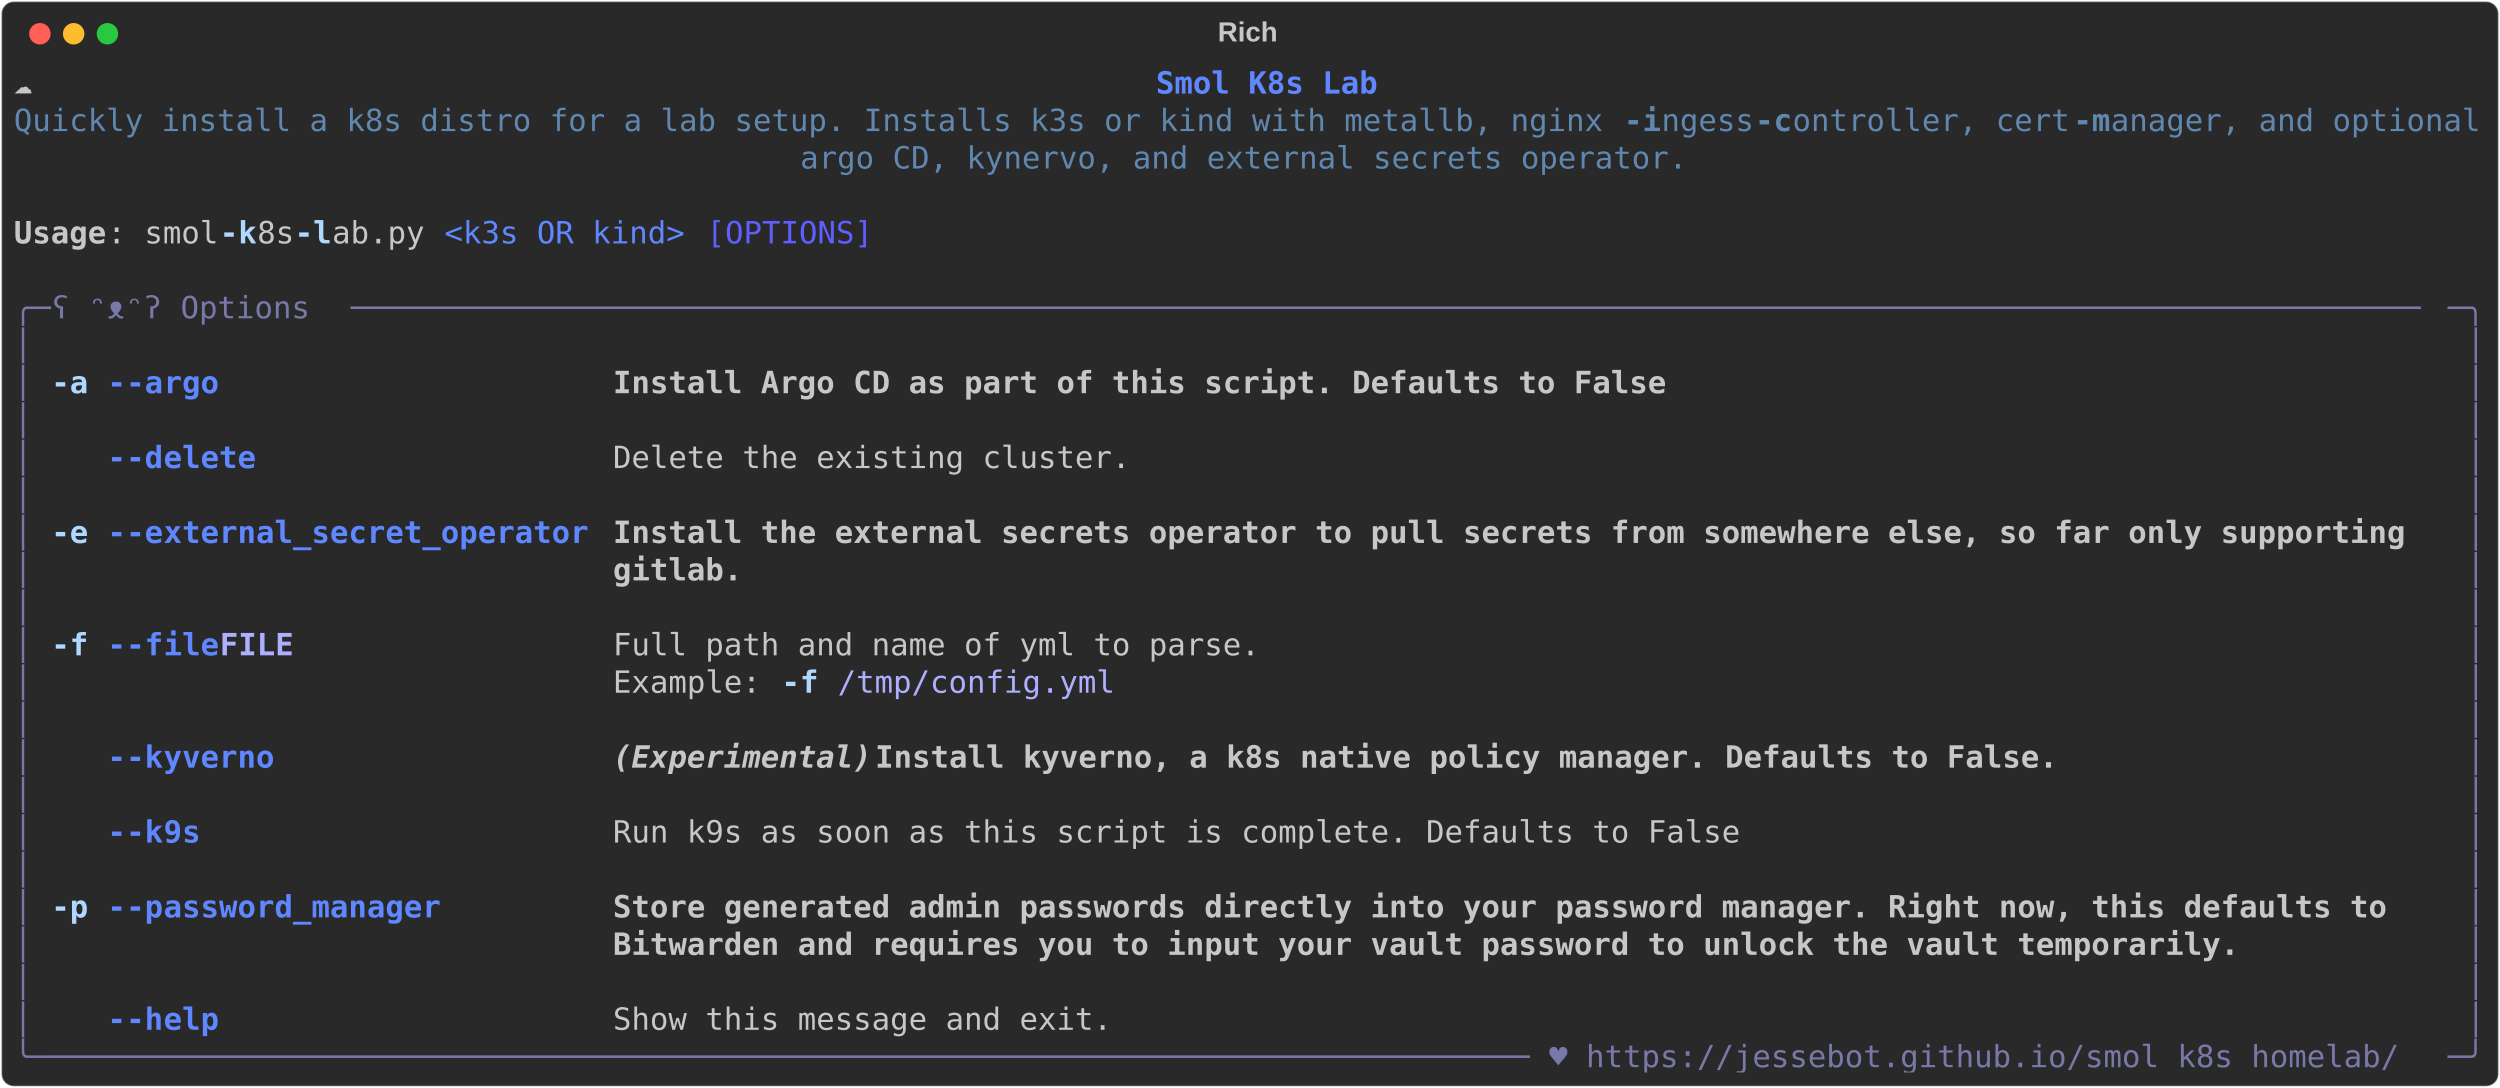
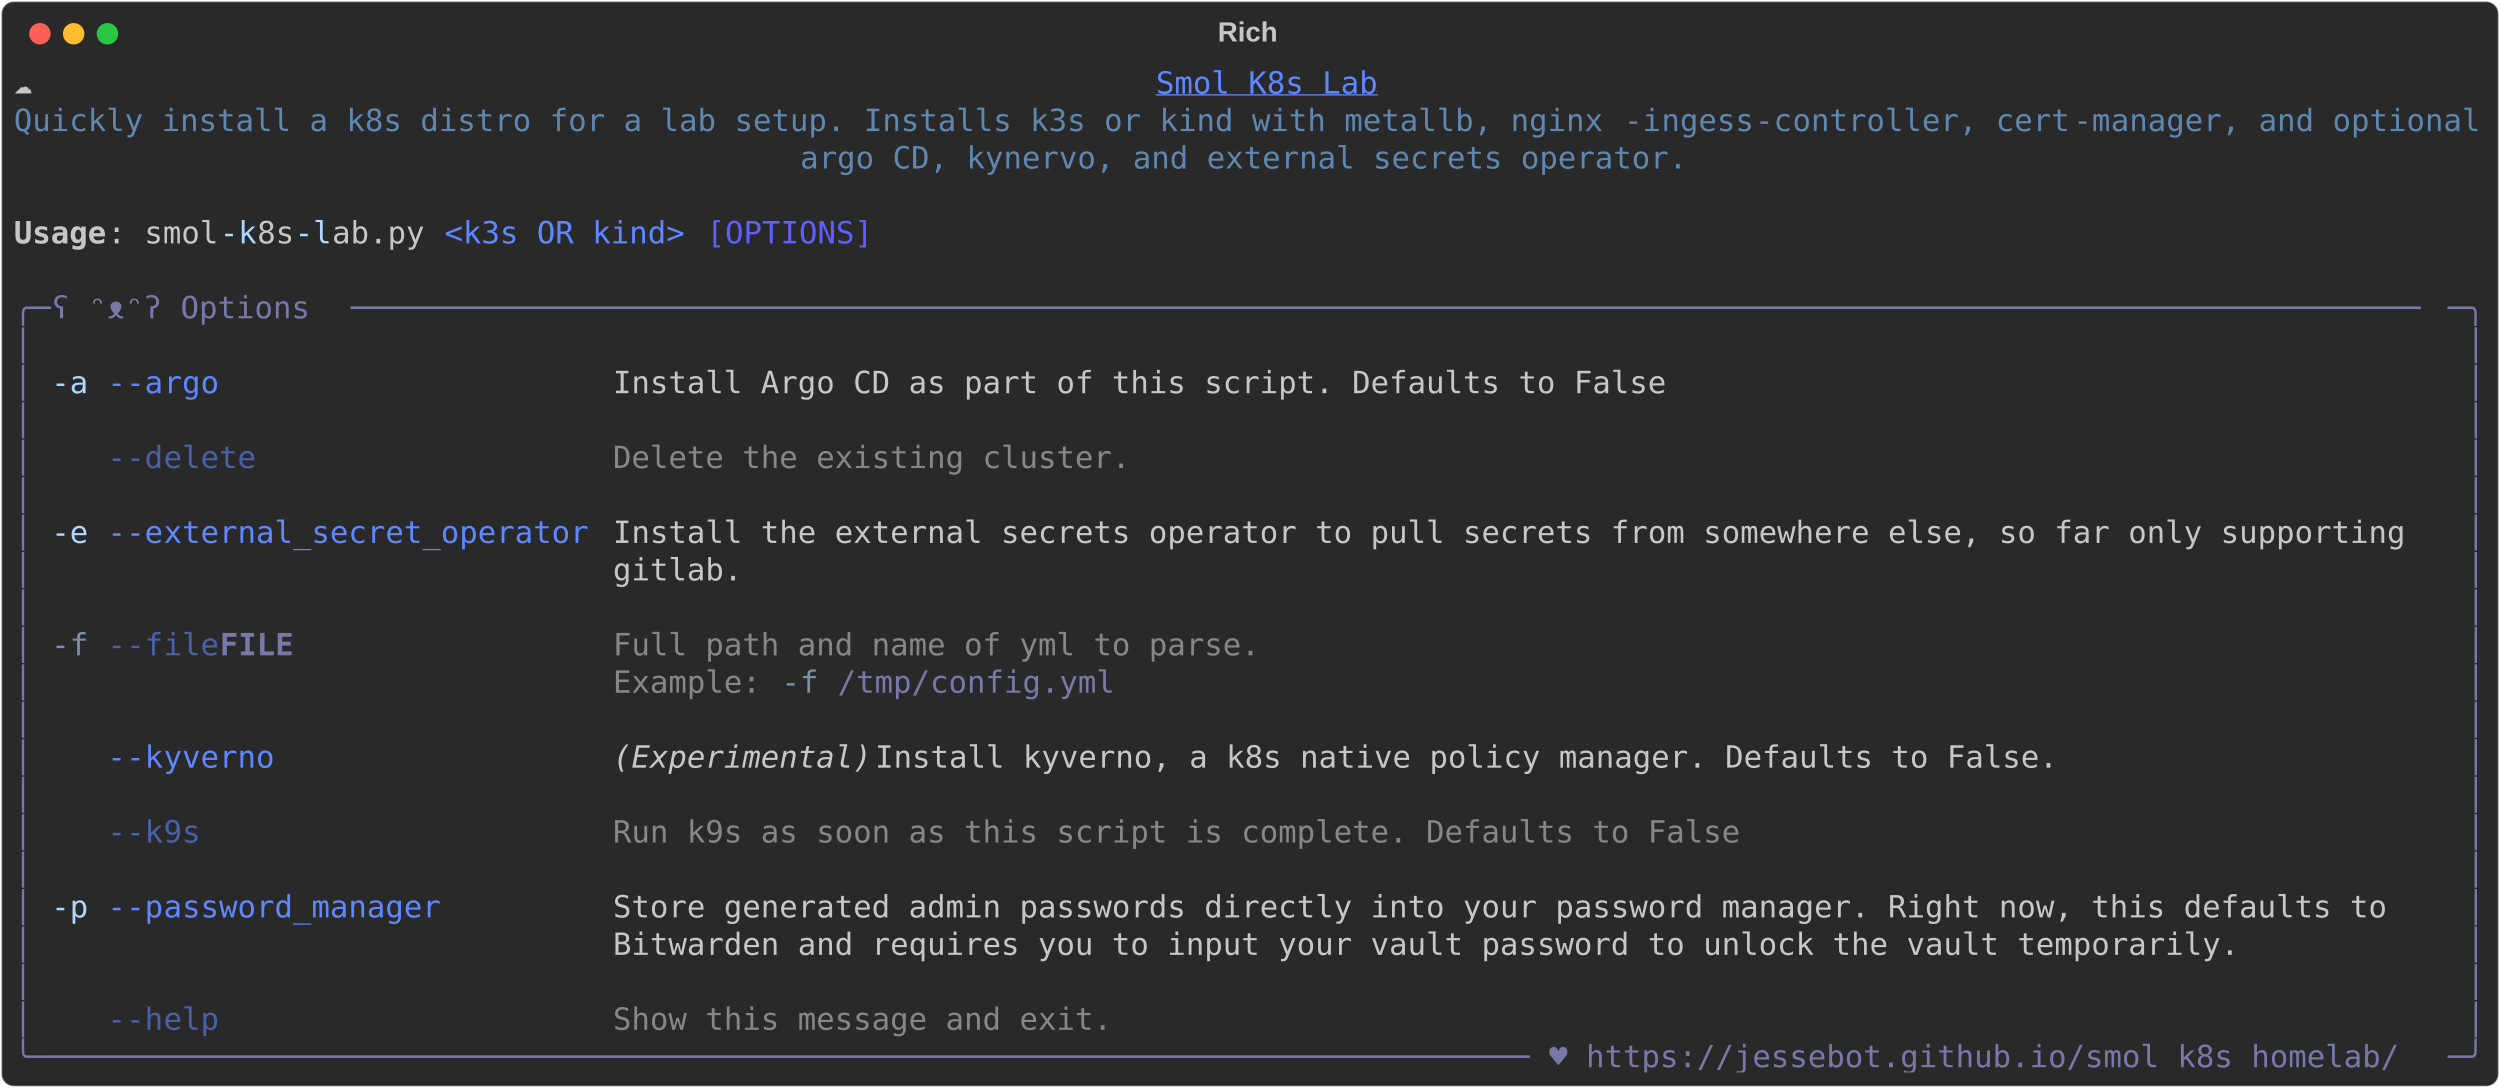
<svg xmlns="http://www.w3.org/2000/svg" class="rich-terminal" viewBox="0 0 1629 708.8">
  <style>

    @font-face {
        font-family: "Fira Code";
        src: local("FiraCode-Regular"),
                url("https://cdnjs.cloudflare.com/ajax/libs/firacode/6.2.0/woff2/FiraCode-Regular.woff2") format("woff2"),
                url("https://cdnjs.cloudflare.com/ajax/libs/firacode/6.2.0/woff/FiraCode-Regular.woff") format("woff");
        font-style: normal;
        font-weight: 400;
    }
    @font-face {
        font-family: "Fira Code";
        src: local("FiraCode-Bold"),
                url("https://cdnjs.cloudflare.com/ajax/libs/firacode/6.2.0/woff2/FiraCode-Bold.woff2") format("woff2"),
                url("https://cdnjs.cloudflare.com/ajax/libs/firacode/6.2.0/woff/FiraCode-Bold.woff") format("woff");
        font-style: bold;
        font-weight: 700;
    }

-     .terminal-1556951072-matrix {
+     .terminal-2434586311-matrix {
        font-family: Fira Code, monospace;
        font-size: 20px;
        line-height: 24.4px;
        font-variant-east-asian: full-width;
    }

-     .terminal-1556951072-title {
+     .terminal-2434586311-title {
        font-size: 18px;
        font-weight: bold;
        font-family: arial;
    }

-     .terminal-1556951072-r1 { fill: #c5c8c6 }
- .terminal-1556951072-r2 { fill: #5f87ff;font-weight: bold }
- .terminal-1556951072-r3 { fill: #5f87af }
- .terminal-1556951072-r4 { fill: #5f87af;font-weight: bold }
- .terminal-1556951072-r5 { fill: #c5c8c6;font-weight: bold }
- .terminal-1556951072-r6 { fill: #afd7ff;font-weight: bold }
- .terminal-1556951072-r7 { fill: #5f87ff }
- .terminal-1556951072-r8 { fill: #5f5fff }
- .terminal-1556951072-r9 { fill: #7979a9 }
- .terminal-1556951072-r10 { fill: #afafff;font-weight: bold }
- .terminal-1556951072-r11 { fill: #afafff }
- .terminal-1556951072-r12 { fill: #c5c8c6;font-weight: bold;font-style: italic; }
+     .terminal-2434586311-r1 { fill: #c5c8c6 }
+ .terminal-2434586311-r2 { fill: #5f87ff;text-decoration: underline; }
+ .terminal-2434586311-r3 { fill: #5f87af }
+ .terminal-2434586311-r4 { fill: #c5c8c6;font-weight: bold }
+ .terminal-2434586311-r5 { fill: #afd7ff }
+ .terminal-2434586311-r6 { fill: #5f87ff }
+ .terminal-2434586311-r7 { fill: #5f5fff }
+ .terminal-2434586311-r8 { fill: #7979a9 }
+ .terminal-2434586311-r9 { fill: #868887 }
+ .terminal-2434586311-r10 { fill: #4961a9 }
+ .terminal-2434586311-r11 { fill: #7991a9 }
+ .terminal-2434586311-r12 { fill: #7979a9;font-weight: bold }
+ .terminal-2434586311-r13 { fill: #c5c8c6;font-style: italic; }
    </style>
  <defs>
-     <clipPath id="terminal-1556951072-clip-terminal">
+     <clipPath id="terminal-2434586311-clip-terminal">
      <rect x="0" y="0" width="1609.4" height="657.8" />
    </clipPath>
-     <clipPath id="terminal-1556951072-line-0">
+     <clipPath id="terminal-2434586311-line-0">
      <rect x="0" y="1.5" width="1610.4" height="24.65" />
    </clipPath>
-     <clipPath id="terminal-1556951072-line-1">
+     <clipPath id="terminal-2434586311-line-1">
      <rect x="0" y="25.9" width="1610.4" height="24.65" />
    </clipPath>
-     <clipPath id="terminal-1556951072-line-2">
+     <clipPath id="terminal-2434586311-line-2">
      <rect x="0" y="50.3" width="1610.4" height="24.65" />
    </clipPath>
-     <clipPath id="terminal-1556951072-line-3">
+     <clipPath id="terminal-2434586311-line-3">
      <rect x="0" y="74.7" width="1610.4" height="24.65" />
    </clipPath>
-     <clipPath id="terminal-1556951072-line-4">
+     <clipPath id="terminal-2434586311-line-4">
      <rect x="0" y="99.1" width="1610.4" height="24.65" />
    </clipPath>
-     <clipPath id="terminal-1556951072-line-5">
+     <clipPath id="terminal-2434586311-line-5">
      <rect x="0" y="123.5" width="1610.4" height="24.65" />
    </clipPath>
-     <clipPath id="terminal-1556951072-line-6">
+     <clipPath id="terminal-2434586311-line-6">
      <rect x="0" y="147.9" width="1610.4" height="24.65" />
    </clipPath>
-     <clipPath id="terminal-1556951072-line-7">
+     <clipPath id="terminal-2434586311-line-7">
      <rect x="0" y="172.3" width="1610.4" height="24.65" />
    </clipPath>
-     <clipPath id="terminal-1556951072-line-8">
+     <clipPath id="terminal-2434586311-line-8">
      <rect x="0" y="196.7" width="1610.4" height="24.65" />
    </clipPath>
-     <clipPath id="terminal-1556951072-line-9">
+     <clipPath id="terminal-2434586311-line-9">
      <rect x="0" y="221.1" width="1610.4" height="24.65" />
    </clipPath>
-     <clipPath id="terminal-1556951072-line-10">
+     <clipPath id="terminal-2434586311-line-10">
      <rect x="0" y="245.5" width="1610.4" height="24.65" />
    </clipPath>
-     <clipPath id="terminal-1556951072-line-11">
+     <clipPath id="terminal-2434586311-line-11">
      <rect x="0" y="269.9" width="1610.4" height="24.65" />
    </clipPath>
-     <clipPath id="terminal-1556951072-line-12">
+     <clipPath id="terminal-2434586311-line-12">
      <rect x="0" y="294.3" width="1610.4" height="24.65" />
    </clipPath>
-     <clipPath id="terminal-1556951072-line-13">
+     <clipPath id="terminal-2434586311-line-13">
      <rect x="0" y="318.7" width="1610.4" height="24.65" />
    </clipPath>
-     <clipPath id="terminal-1556951072-line-14">
+     <clipPath id="terminal-2434586311-line-14">
      <rect x="0" y="343.1" width="1610.4" height="24.65" />
    </clipPath>
-     <clipPath id="terminal-1556951072-line-15">
+     <clipPath id="terminal-2434586311-line-15">
      <rect x="0" y="367.5" width="1610.4" height="24.65" />
    </clipPath>
-     <clipPath id="terminal-1556951072-line-16">
+     <clipPath id="terminal-2434586311-line-16">
      <rect x="0" y="391.9" width="1610.4" height="24.65" />
    </clipPath>
-     <clipPath id="terminal-1556951072-line-17">
+     <clipPath id="terminal-2434586311-line-17">
      <rect x="0" y="416.3" width="1610.4" height="24.65" />
    </clipPath>
-     <clipPath id="terminal-1556951072-line-18">
+     <clipPath id="terminal-2434586311-line-18">
      <rect x="0" y="440.7" width="1610.4" height="24.65" />
    </clipPath>
-     <clipPath id="terminal-1556951072-line-19">
+     <clipPath id="terminal-2434586311-line-19">
      <rect x="0" y="465.1" width="1610.4" height="24.65" />
    </clipPath>
-     <clipPath id="terminal-1556951072-line-20">
+     <clipPath id="terminal-2434586311-line-20">
      <rect x="0" y="489.5" width="1610.4" height="24.65" />
    </clipPath>
-     <clipPath id="terminal-1556951072-line-21">
+     <clipPath id="terminal-2434586311-line-21">
      <rect x="0" y="513.9" width="1610.4" height="24.65" />
    </clipPath>
-     <clipPath id="terminal-1556951072-line-22">
+     <clipPath id="terminal-2434586311-line-22">
      <rect x="0" y="538.3" width="1610.4" height="24.65" />
    </clipPath>
-     <clipPath id="terminal-1556951072-line-23">
+     <clipPath id="terminal-2434586311-line-23">
      <rect x="0" y="562.7" width="1610.4" height="24.65" />
    </clipPath>
-     <clipPath id="terminal-1556951072-line-24">
+     <clipPath id="terminal-2434586311-line-24">
      <rect x="0" y="587.1" width="1610.4" height="24.65" />
    </clipPath>
-     <clipPath id="terminal-1556951072-line-25">
+     <clipPath id="terminal-2434586311-line-25">
      <rect x="0" y="611.5" width="1610.4" height="24.65" />
    </clipPath>
  </defs>
  <rect fill="#292929" stroke="rgba(255,255,255,0.35)" stroke-width="1" x="1" y="1" width="1627" height="706.8" rx="8" />
-   <text class="terminal-1556951072-title" fill="#c5c8c6" text-anchor="middle" x="813" y="27">Rich</text>
+   <text class="terminal-2434586311-title" fill="#c5c8c6" text-anchor="middle" x="813" y="27">Rich</text>
  <g transform="translate(26,22)">
    <circle cx="0" cy="0" r="7" fill="#ff5f57" />
    <circle cx="22" cy="0" r="7" fill="#febc2e" />
    <circle cx="44" cy="0" r="7" fill="#28c840" />
  </g>
-   <g transform="translate(9, 41)" clip-path="url(#terminal-1556951072-clip-terminal)">
-     <g class="terminal-1556951072-matrix">
-       <text class="terminal-1556951072-r1" x="0" y="20" textLength="744.2" clip-path="url(#terminal-1556951072-line-0)">                                                           ☁ </text>
-       <text class="terminal-1556951072-r2" x="744.2" y="20" textLength="146.4" clip-path="url(#terminal-1556951072-line-0)">Smol K8s Lab</text>
-       <text class="terminal-1556951072-r1" x="1610.4" y="20" textLength="12.2" clip-path="url(#terminal-1556951072-line-0)">
- </text>
-       <text class="terminal-1556951072-r3" x="0" y="44.4" textLength="1049.2" clip-path="url(#terminal-1556951072-line-1)">Quickly install a k8s distro for a lab setup. Installs k3s or kind with metallb, nginx</text>
-       <text class="terminal-1556951072-r4" x="1049.2" y="44.4" textLength="24.4" clip-path="url(#terminal-1556951072-line-1)">-i</text>
-       <text class="terminal-1556951072-r3" x="1073.6" y="44.4" textLength="61" clip-path="url(#terminal-1556951072-line-1)">ngess</text>
-       <text class="terminal-1556951072-r4" x="1134.6" y="44.4" textLength="24.4" clip-path="url(#terminal-1556951072-line-1)">-c</text>
-       <text class="terminal-1556951072-r3" x="1159" y="44.4" textLength="183" clip-path="url(#terminal-1556951072-line-1)">ontroller, cert</text>
-       <text class="terminal-1556951072-r4" x="1342" y="44.4" textLength="24.4" clip-path="url(#terminal-1556951072-line-1)">-m</text>
-       <text class="terminal-1556951072-r3" x="1366.4" y="44.4" textLength="244" clip-path="url(#terminal-1556951072-line-1)">anager, and optional</text>
-       <text class="terminal-1556951072-r1" x="1610.4" y="44.4" textLength="12.2" clip-path="url(#terminal-1556951072-line-1)">
- </text>
-       <text class="terminal-1556951072-r3" x="512.4" y="68.8" textLength="585.6" clip-path="url(#terminal-1556951072-line-2)">argo CD, kynervo, and external secrets operator.</text>
-       <text class="terminal-1556951072-r1" x="1610.4" y="68.8" textLength="12.2" clip-path="url(#terminal-1556951072-line-2)">
- </text>
-       <text class="terminal-1556951072-r1" x="1610.4" y="93.2" textLength="12.2" clip-path="url(#terminal-1556951072-line-3)">
- </text>
-       <text class="terminal-1556951072-r5" x="0" y="117.6" textLength="61" clip-path="url(#terminal-1556951072-line-4)">Usage</text>
-       <text class="terminal-1556951072-r1" x="61" y="117.6" textLength="73.2" clip-path="url(#terminal-1556951072-line-4)">: smol</text>
-       <text class="terminal-1556951072-r6" x="134.2" y="117.6" textLength="24.4" clip-path="url(#terminal-1556951072-line-4)">-k</text>
-       <text class="terminal-1556951072-r1" x="158.6" y="117.6" textLength="24.4" clip-path="url(#terminal-1556951072-line-4)">8s</text>
-       <text class="terminal-1556951072-r6" x="183" y="117.6" textLength="24.4" clip-path="url(#terminal-1556951072-line-4)">-l</text>
-       <text class="terminal-1556951072-r1" x="207.4" y="117.6" textLength="73.2" clip-path="url(#terminal-1556951072-line-4)">ab.py </text>
-       <text class="terminal-1556951072-r7" x="280.6" y="117.6" textLength="170.8" clip-path="url(#terminal-1556951072-line-4)">&lt;k3s OR kind&gt; </text>
-       <text class="terminal-1556951072-r8" x="451.4" y="117.6" textLength="109.8" clip-path="url(#terminal-1556951072-line-4)">[OPTIONS]</text>
-       <text class="terminal-1556951072-r1" x="1610.4" y="117.6" textLength="12.2" clip-path="url(#terminal-1556951072-line-4)">
- </text>
-       <text class="terminal-1556951072-r1" x="1610.4" y="142" textLength="12.2" clip-path="url(#terminal-1556951072-line-5)">
- </text>
-       <text class="terminal-1556951072-r9" x="0" y="166.4" textLength="24.4" clip-path="url(#terminal-1556951072-line-6)">╭─</text>
-       <text class="terminal-1556951072-r9" x="24.4" y="166.4" textLength="195.2" clip-path="url(#terminal-1556951072-line-6)"> ʕ ᵔᴥᵔʔ Options </text>
-       <text class="terminal-1556951072-r9" x="219.6" y="166.4" textLength="1366.4" clip-path="url(#terminal-1556951072-line-6)">────────────────────────────────────────────────────────────────────────────────────────────────────────────────</text>
-       <text class="terminal-1556951072-r9" x="1586" y="166.4" textLength="24.4" clip-path="url(#terminal-1556951072-line-6)">─╮</text>
-       <text class="terminal-1556951072-r1" x="1610.4" y="166.4" textLength="12.2" clip-path="url(#terminal-1556951072-line-6)">
- </text>
-       <text class="terminal-1556951072-r9" x="0" y="190.8" textLength="12.2" clip-path="url(#terminal-1556951072-line-7)">│</text>
-       <text class="terminal-1556951072-r9" x="1598.2" y="190.8" textLength="12.2" clip-path="url(#terminal-1556951072-line-7)">│</text>
-       <text class="terminal-1556951072-r1" x="1610.4" y="190.8" textLength="12.2" clip-path="url(#terminal-1556951072-line-7)">
- </text>
-       <text class="terminal-1556951072-r9" x="0" y="215.2" textLength="12.2" clip-path="url(#terminal-1556951072-line-8)">│</text>
-       <text class="terminal-1556951072-r6" x="24.4" y="215.2" textLength="24.4" clip-path="url(#terminal-1556951072-line-8)">-a</text>
-       <text class="terminal-1556951072-r2" x="61" y="215.2" textLength="12.2" clip-path="url(#terminal-1556951072-line-8)">-</text>
-       <text class="terminal-1556951072-r2" x="73.2" y="215.2" textLength="24.4" clip-path="url(#terminal-1556951072-line-8)">-a</text>
-       <text class="terminal-1556951072-r2" x="97.6" y="215.2" textLength="36.6" clip-path="url(#terminal-1556951072-line-8)">rgo</text>
-       <text class="terminal-1556951072-r5" x="390.4" y="215.2" textLength="1183.4" clip-path="url(#terminal-1556951072-line-8)">Install Argo CD as part of this script. Defaults to False                                        </text>
-       <text class="terminal-1556951072-r9" x="1598.2" y="215.2" textLength="12.2" clip-path="url(#terminal-1556951072-line-8)">│</text>
-       <text class="terminal-1556951072-r1" x="1610.4" y="215.2" textLength="12.2" clip-path="url(#terminal-1556951072-line-8)">
- </text>
-       <text class="terminal-1556951072-r9" x="0" y="239.6" textLength="12.2" clip-path="url(#terminal-1556951072-line-9)">│</text>
-       <text class="terminal-1556951072-r9" x="1598.2" y="239.6" textLength="12.2" clip-path="url(#terminal-1556951072-line-9)">│</text>
-       <text class="terminal-1556951072-r1" x="1610.4" y="239.6" textLength="12.2" clip-path="url(#terminal-1556951072-line-9)">
- </text>
-       <text class="terminal-1556951072-r9" x="0" y="264" textLength="12.2" clip-path="url(#terminal-1556951072-line-10)">│</text>
-       <text class="terminal-1556951072-r2" x="61" y="264" textLength="12.2" clip-path="url(#terminal-1556951072-line-10)">-</text>
-       <text class="terminal-1556951072-r2" x="73.2" y="264" textLength="24.4" clip-path="url(#terminal-1556951072-line-10)">-d</text>
-       <text class="terminal-1556951072-r2" x="97.6" y="264" textLength="61" clip-path="url(#terminal-1556951072-line-10)">elete</text>
-       <text class="terminal-1556951072-r1" x="390.4" y="264" textLength="1183.4" clip-path="url(#terminal-1556951072-line-10)">Delete the existing cluster.                                                                     </text>
-       <text class="terminal-1556951072-r9" x="1598.2" y="264" textLength="12.2" clip-path="url(#terminal-1556951072-line-10)">│</text>
-       <text class="terminal-1556951072-r1" x="1610.4" y="264" textLength="12.2" clip-path="url(#terminal-1556951072-line-10)">
- </text>
-       <text class="terminal-1556951072-r9" x="0" y="288.4" textLength="12.2" clip-path="url(#terminal-1556951072-line-11)">│</text>
-       <text class="terminal-1556951072-r9" x="1598.2" y="288.4" textLength="12.2" clip-path="url(#terminal-1556951072-line-11)">│</text>
-       <text class="terminal-1556951072-r1" x="1610.4" y="288.4" textLength="12.2" clip-path="url(#terminal-1556951072-line-11)">
- </text>
-       <text class="terminal-1556951072-r9" x="0" y="312.8" textLength="12.2" clip-path="url(#terminal-1556951072-line-12)">│</text>
-       <text class="terminal-1556951072-r6" x="24.4" y="312.8" textLength="24.4" clip-path="url(#terminal-1556951072-line-12)">-e</text>
-       <text class="terminal-1556951072-r2" x="61" y="312.8" textLength="12.2" clip-path="url(#terminal-1556951072-line-12)">-</text>
-       <text class="terminal-1556951072-r2" x="73.2" y="312.8" textLength="24.4" clip-path="url(#terminal-1556951072-line-12)">-e</text>
-       <text class="terminal-1556951072-r2" x="97.6" y="312.8" textLength="280.6" clip-path="url(#terminal-1556951072-line-12)">xternal_secret_operator</text>
-       <text class="terminal-1556951072-r5" x="390.4" y="312.8" textLength="1183.4" clip-path="url(#terminal-1556951072-line-12)">Install the external secrets operator to pull secrets from somewhere else, so far only supporting</text>
-       <text class="terminal-1556951072-r9" x="1598.2" y="312.8" textLength="12.2" clip-path="url(#terminal-1556951072-line-12)">│</text>
-       <text class="terminal-1556951072-r1" x="1610.4" y="312.8" textLength="12.2" clip-path="url(#terminal-1556951072-line-12)">
- </text>
-       <text class="terminal-1556951072-r9" x="0" y="337.2" textLength="12.2" clip-path="url(#terminal-1556951072-line-13)">│</text>
-       <text class="terminal-1556951072-r5" x="390.4" y="337.2" textLength="1183.4" clip-path="url(#terminal-1556951072-line-13)">gitlab.                                                                                          </text>
-       <text class="terminal-1556951072-r9" x="1598.2" y="337.2" textLength="12.2" clip-path="url(#terminal-1556951072-line-13)">│</text>
-       <text class="terminal-1556951072-r1" x="1610.4" y="337.2" textLength="12.2" clip-path="url(#terminal-1556951072-line-13)">
- </text>
-       <text class="terminal-1556951072-r9" x="0" y="361.6" textLength="12.2" clip-path="url(#terminal-1556951072-line-14)">│</text>
-       <text class="terminal-1556951072-r9" x="1598.2" y="361.6" textLength="12.2" clip-path="url(#terminal-1556951072-line-14)">│</text>
-       <text class="terminal-1556951072-r1" x="1610.4" y="361.6" textLength="12.2" clip-path="url(#terminal-1556951072-line-14)">
- </text>
-       <text class="terminal-1556951072-r9" x="0" y="386" textLength="12.2" clip-path="url(#terminal-1556951072-line-15)">│</text>
-       <text class="terminal-1556951072-r6" x="24.4" y="386" textLength="24.4" clip-path="url(#terminal-1556951072-line-15)">-f</text>
-       <text class="terminal-1556951072-r2" x="61" y="386" textLength="12.2" clip-path="url(#terminal-1556951072-line-15)">-</text>
-       <text class="terminal-1556951072-r2" x="73.2" y="386" textLength="24.4" clip-path="url(#terminal-1556951072-line-15)">-f</text>
-       <text class="terminal-1556951072-r2" x="97.6" y="386" textLength="36.6" clip-path="url(#terminal-1556951072-line-15)">ile</text>
-       <text class="terminal-1556951072-r10" x="134.2" y="386" textLength="61" clip-path="url(#terminal-1556951072-line-15)"> FILE</text>
-       <text class="terminal-1556951072-r1" x="390.4" y="386" textLength="1183.4" clip-path="url(#terminal-1556951072-line-15)">Full path and name of yml to parse.                                                              </text>
-       <text class="terminal-1556951072-r9" x="1598.2" y="386" textLength="12.2" clip-path="url(#terminal-1556951072-line-15)">│</text>
-       <text class="terminal-1556951072-r1" x="1610.4" y="386" textLength="12.2" clip-path="url(#terminal-1556951072-line-15)">
- </text>
-       <text class="terminal-1556951072-r9" x="0" y="410.4" textLength="12.2" clip-path="url(#terminal-1556951072-line-16)">│</text>
-       <text class="terminal-1556951072-r1" x="390.4" y="410.4" textLength="109.8" clip-path="url(#terminal-1556951072-line-16)">Example: </text>
-       <text class="terminal-1556951072-r6" x="500.2" y="410.4" textLength="24.4" clip-path="url(#terminal-1556951072-line-16)">-f</text>
-       <text class="terminal-1556951072-r11" x="536.8" y="410.4" textLength="183" clip-path="url(#terminal-1556951072-line-16)">/tmp/config.yml</text>
-       <text class="terminal-1556951072-r9" x="1598.2" y="410.4" textLength="12.2" clip-path="url(#terminal-1556951072-line-16)">│</text>
-       <text class="terminal-1556951072-r1" x="1610.4" y="410.4" textLength="12.2" clip-path="url(#terminal-1556951072-line-16)">
- </text>
-       <text class="terminal-1556951072-r9" x="0" y="434.8" textLength="12.2" clip-path="url(#terminal-1556951072-line-17)">│</text>
-       <text class="terminal-1556951072-r9" x="1598.2" y="434.8" textLength="12.2" clip-path="url(#terminal-1556951072-line-17)">│</text>
-       <text class="terminal-1556951072-r1" x="1610.4" y="434.8" textLength="12.2" clip-path="url(#terminal-1556951072-line-17)">
- </text>
-       <text class="terminal-1556951072-r9" x="0" y="459.2" textLength="12.2" clip-path="url(#terminal-1556951072-line-18)">│</text>
-       <text class="terminal-1556951072-r2" x="61" y="459.2" textLength="12.2" clip-path="url(#terminal-1556951072-line-18)">-</text>
-       <text class="terminal-1556951072-r2" x="73.2" y="459.2" textLength="24.4" clip-path="url(#terminal-1556951072-line-18)">-k</text>
-       <text class="terminal-1556951072-r2" x="97.6" y="459.2" textLength="73.2" clip-path="url(#terminal-1556951072-line-18)">yverno</text>
-       <text class="terminal-1556951072-r12" x="390.4" y="459.2" textLength="170.8" clip-path="url(#terminal-1556951072-line-18)">(Experimental)</text>
-       <text class="terminal-1556951072-r5" x="561.2" y="459.2" textLength="1012.6" clip-path="url(#terminal-1556951072-line-18)"> Install kyverno, a k8s native policy manager. Defaults to False.                  </text>
-       <text class="terminal-1556951072-r9" x="1598.2" y="459.2" textLength="12.2" clip-path="url(#terminal-1556951072-line-18)">│</text>
-       <text class="terminal-1556951072-r1" x="1610.4" y="459.2" textLength="12.2" clip-path="url(#terminal-1556951072-line-18)">
- </text>
-       <text class="terminal-1556951072-r9" x="0" y="483.6" textLength="12.2" clip-path="url(#terminal-1556951072-line-19)">│</text>
-       <text class="terminal-1556951072-r9" x="1598.2" y="483.6" textLength="12.2" clip-path="url(#terminal-1556951072-line-19)">│</text>
-       <text class="terminal-1556951072-r1" x="1610.4" y="483.6" textLength="12.2" clip-path="url(#terminal-1556951072-line-19)">
- </text>
-       <text class="terminal-1556951072-r9" x="0" y="508" textLength="12.2" clip-path="url(#terminal-1556951072-line-20)">│</text>
-       <text class="terminal-1556951072-r2" x="61" y="508" textLength="12.2" clip-path="url(#terminal-1556951072-line-20)">-</text>
-       <text class="terminal-1556951072-r2" x="73.2" y="508" textLength="24.4" clip-path="url(#terminal-1556951072-line-20)">-k</text>
-       <text class="terminal-1556951072-r2" x="97.6" y="508" textLength="24.4" clip-path="url(#terminal-1556951072-line-20)">9s</text>
-       <text class="terminal-1556951072-r1" x="390.4" y="508" textLength="1183.4" clip-path="url(#terminal-1556951072-line-20)">Run k9s as soon as this script is complete. Defaults to False                                    </text>
-       <text class="terminal-1556951072-r9" x="1598.2" y="508" textLength="12.2" clip-path="url(#terminal-1556951072-line-20)">│</text>
-       <text class="terminal-1556951072-r1" x="1610.4" y="508" textLength="12.2" clip-path="url(#terminal-1556951072-line-20)">
- </text>
-       <text class="terminal-1556951072-r9" x="0" y="532.4" textLength="12.2" clip-path="url(#terminal-1556951072-line-21)">│</text>
-       <text class="terminal-1556951072-r9" x="1598.2" y="532.4" textLength="12.2" clip-path="url(#terminal-1556951072-line-21)">│</text>
-       <text class="terminal-1556951072-r1" x="1610.4" y="532.4" textLength="12.2" clip-path="url(#terminal-1556951072-line-21)">
- </text>
-       <text class="terminal-1556951072-r9" x="0" y="556.8" textLength="12.2" clip-path="url(#terminal-1556951072-line-22)">│</text>
-       <text class="terminal-1556951072-r6" x="24.4" y="556.8" textLength="24.4" clip-path="url(#terminal-1556951072-line-22)">-p</text>
-       <text class="terminal-1556951072-r2" x="61" y="556.8" textLength="12.2" clip-path="url(#terminal-1556951072-line-22)">-</text>
-       <text class="terminal-1556951072-r2" x="73.2" y="556.8" textLength="24.4" clip-path="url(#terminal-1556951072-line-22)">-p</text>
-       <text class="terminal-1556951072-r2" x="97.6" y="556.8" textLength="183" clip-path="url(#terminal-1556951072-line-22)">assword_manager</text>
-       <text class="terminal-1556951072-r5" x="390.4" y="556.8" textLength="1183.4" clip-path="url(#terminal-1556951072-line-22)">Store generated admin passwords directly into your password manager. Right now, this defaults to </text>
-       <text class="terminal-1556951072-r9" x="1598.2" y="556.8" textLength="12.2" clip-path="url(#terminal-1556951072-line-22)">│</text>
-       <text class="terminal-1556951072-r1" x="1610.4" y="556.8" textLength="12.2" clip-path="url(#terminal-1556951072-line-22)">
- </text>
-       <text class="terminal-1556951072-r9" x="0" y="581.2" textLength="12.2" clip-path="url(#terminal-1556951072-line-23)">│</text>
-       <text class="terminal-1556951072-r5" x="390.4" y="581.2" textLength="1183.4" clip-path="url(#terminal-1556951072-line-23)">Bitwarden and requires you to input your vault password to unlock the vault temporarily.         </text>
-       <text class="terminal-1556951072-r9" x="1598.2" y="581.2" textLength="12.2" clip-path="url(#terminal-1556951072-line-23)">│</text>
-       <text class="terminal-1556951072-r1" x="1610.4" y="581.2" textLength="12.2" clip-path="url(#terminal-1556951072-line-23)">
- </text>
-       <text class="terminal-1556951072-r9" x="0" y="605.6" textLength="12.2" clip-path="url(#terminal-1556951072-line-24)">│</text>
-       <text class="terminal-1556951072-r9" x="1598.2" y="605.6" textLength="12.2" clip-path="url(#terminal-1556951072-line-24)">│</text>
-       <text class="terminal-1556951072-r1" x="1610.4" y="605.6" textLength="12.2" clip-path="url(#terminal-1556951072-line-24)">
- </text>
-       <text class="terminal-1556951072-r9" x="0" y="630" textLength="12.2" clip-path="url(#terminal-1556951072-line-25)">│</text>
-       <text class="terminal-1556951072-r2" x="61" y="630" textLength="12.2" clip-path="url(#terminal-1556951072-line-25)">-</text>
-       <text class="terminal-1556951072-r2" x="73.2" y="630" textLength="24.4" clip-path="url(#terminal-1556951072-line-25)">-h</text>
-       <text class="terminal-1556951072-r2" x="97.6" y="630" textLength="36.6" clip-path="url(#terminal-1556951072-line-25)">elp</text>
-       <text class="terminal-1556951072-r1" x="390.4" y="630" textLength="1183.4" clip-path="url(#terminal-1556951072-line-25)">Show this message and exit.                                                                      </text>
-       <text class="terminal-1556951072-r9" x="1598.2" y="630" textLength="12.2" clip-path="url(#terminal-1556951072-line-25)">│</text>
-       <text class="terminal-1556951072-r1" x="1610.4" y="630" textLength="12.2" clip-path="url(#terminal-1556951072-line-25)">
- </text>
-       <text class="terminal-1556951072-r9" x="0" y="654.4" textLength="24.4" clip-path="url(#terminal-1556951072-line-26)">╰─</text>
-       <text class="terminal-1556951072-r9" x="24.4" y="654.4" textLength="976" clip-path="url(#terminal-1556951072-line-26)">────────────────────────────────────────────────────────────────────────────────</text>
-       <text class="terminal-1556951072-r9" x="1000.4" y="654.4" textLength="585.6" clip-path="url(#terminal-1556951072-line-26)"> ♥ https://jessebot.github.io/smol_k8s_homelab/ </text>
-       <text class="terminal-1556951072-r9" x="1586" y="654.4" textLength="24.4" clip-path="url(#terminal-1556951072-line-26)">─╯</text>
-       <text class="terminal-1556951072-r1" x="1610.4" y="654.4" textLength="12.2" clip-path="url(#terminal-1556951072-line-26)">
+   <g transform="translate(9, 41)" clip-path="url(#terminal-2434586311-clip-terminal)">
+     <g class="terminal-2434586311-matrix">
+       <text class="terminal-2434586311-r1" x="0" y="20" textLength="744.2" clip-path="url(#terminal-2434586311-line-0)">                                                           ☁ </text>
+       <text class="terminal-2434586311-r2" x="744.2" y="20" textLength="146.4" clip-path="url(#terminal-2434586311-line-0)">Smol K8s Lab</text>
+       <text class="terminal-2434586311-r1" x="1610.4" y="20" textLength="12.2" clip-path="url(#terminal-2434586311-line-0)">
+ </text>
+       <text class="terminal-2434586311-r3" x="0" y="44.4" textLength="1049.2" clip-path="url(#terminal-2434586311-line-1)">Quickly install a k8s distro for a lab setup. Installs k3s or kind with metallb, nginx</text>
+       <text class="terminal-2434586311-r3" x="1049.2" y="44.4" textLength="24.4" clip-path="url(#terminal-2434586311-line-1)">-i</text>
+       <text class="terminal-2434586311-r3" x="1073.6" y="44.4" textLength="61" clip-path="url(#terminal-2434586311-line-1)">ngess</text>
+       <text class="terminal-2434586311-r3" x="1134.6" y="44.4" textLength="24.4" clip-path="url(#terminal-2434586311-line-1)">-c</text>
+       <text class="terminal-2434586311-r3" x="1159" y="44.4" textLength="183" clip-path="url(#terminal-2434586311-line-1)">ontroller, cert</text>
+       <text class="terminal-2434586311-r3" x="1342" y="44.4" textLength="24.4" clip-path="url(#terminal-2434586311-line-1)">-m</text>
+       <text class="terminal-2434586311-r3" x="1366.4" y="44.4" textLength="244" clip-path="url(#terminal-2434586311-line-1)">anager, and optional</text>
+       <text class="terminal-2434586311-r1" x="1610.4" y="44.4" textLength="12.2" clip-path="url(#terminal-2434586311-line-1)">
+ </text>
+       <text class="terminal-2434586311-r3" x="512.4" y="68.8" textLength="585.6" clip-path="url(#terminal-2434586311-line-2)">argo CD, kynervo, and external secrets operator.</text>
+       <text class="terminal-2434586311-r1" x="1610.4" y="68.8" textLength="12.2" clip-path="url(#terminal-2434586311-line-2)">
+ </text>
+       <text class="terminal-2434586311-r1" x="1610.4" y="93.2" textLength="12.2" clip-path="url(#terminal-2434586311-line-3)">
+ </text>
+       <text class="terminal-2434586311-r4" x="0" y="117.6" textLength="61" clip-path="url(#terminal-2434586311-line-4)">Usage</text>
+       <text class="terminal-2434586311-r1" x="61" y="117.6" textLength="73.2" clip-path="url(#terminal-2434586311-line-4)">: smol</text>
+       <text class="terminal-2434586311-r5" x="134.2" y="117.6" textLength="24.4" clip-path="url(#terminal-2434586311-line-4)">-k</text>
+       <text class="terminal-2434586311-r1" x="158.6" y="117.6" textLength="24.4" clip-path="url(#terminal-2434586311-line-4)">8s</text>
+       <text class="terminal-2434586311-r5" x="183" y="117.6" textLength="24.4" clip-path="url(#terminal-2434586311-line-4)">-l</text>
+       <text class="terminal-2434586311-r1" x="207.4" y="117.6" textLength="73.2" clip-path="url(#terminal-2434586311-line-4)">ab.py </text>
+       <text class="terminal-2434586311-r6" x="280.6" y="117.6" textLength="170.8" clip-path="url(#terminal-2434586311-line-4)">&lt;k3s OR kind&gt; </text>
+       <text class="terminal-2434586311-r7" x="451.4" y="117.6" textLength="109.8" clip-path="url(#terminal-2434586311-line-4)">[OPTIONS]</text>
+       <text class="terminal-2434586311-r1" x="1610.4" y="117.6" textLength="12.2" clip-path="url(#terminal-2434586311-line-4)">
+ </text>
+       <text class="terminal-2434586311-r1" x="1610.4" y="142" textLength="12.2" clip-path="url(#terminal-2434586311-line-5)">
+ </text>
+       <text class="terminal-2434586311-r8" x="0" y="166.4" textLength="24.4" clip-path="url(#terminal-2434586311-line-6)">╭─</text>
+       <text class="terminal-2434586311-r8" x="24.4" y="166.4" textLength="195.2" clip-path="url(#terminal-2434586311-line-6)"> ʕ ᵔᴥᵔʔ Options </text>
+       <text class="terminal-2434586311-r8" x="219.6" y="166.4" textLength="1366.4" clip-path="url(#terminal-2434586311-line-6)">────────────────────────────────────────────────────────────────────────────────────────────────────────────────</text>
+       <text class="terminal-2434586311-r8" x="1586" y="166.4" textLength="24.4" clip-path="url(#terminal-2434586311-line-6)">─╮</text>
+       <text class="terminal-2434586311-r1" x="1610.4" y="166.4" textLength="12.2" clip-path="url(#terminal-2434586311-line-6)">
+ </text>
+       <text class="terminal-2434586311-r8" x="0" y="190.8" textLength="12.2" clip-path="url(#terminal-2434586311-line-7)">│</text>
+       <text class="terminal-2434586311-r8" x="1598.2" y="190.8" textLength="12.2" clip-path="url(#terminal-2434586311-line-7)">│</text>
+       <text class="terminal-2434586311-r1" x="1610.4" y="190.8" textLength="12.2" clip-path="url(#terminal-2434586311-line-7)">
+ </text>
+       <text class="terminal-2434586311-r8" x="0" y="215.2" textLength="12.2" clip-path="url(#terminal-2434586311-line-8)">│</text>
+       <text class="terminal-2434586311-r5" x="24.4" y="215.2" textLength="24.4" clip-path="url(#terminal-2434586311-line-8)">-a</text>
+       <text class="terminal-2434586311-r6" x="61" y="215.2" textLength="12.2" clip-path="url(#terminal-2434586311-line-8)">-</text>
+       <text class="terminal-2434586311-r6" x="73.2" y="215.2" textLength="24.4" clip-path="url(#terminal-2434586311-line-8)">-a</text>
+       <text class="terminal-2434586311-r6" x="97.6" y="215.2" textLength="36.6" clip-path="url(#terminal-2434586311-line-8)">rgo</text>
+       <text class="terminal-2434586311-r1" x="390.4" y="215.2" textLength="1183.4" clip-path="url(#terminal-2434586311-line-8)">Install Argo CD as part of this script. Defaults to False                                        </text>
+       <text class="terminal-2434586311-r8" x="1598.2" y="215.2" textLength="12.2" clip-path="url(#terminal-2434586311-line-8)">│</text>
+       <text class="terminal-2434586311-r1" x="1610.4" y="215.2" textLength="12.2" clip-path="url(#terminal-2434586311-line-8)">
+ </text>
+       <text class="terminal-2434586311-r8" x="0" y="239.6" textLength="12.2" clip-path="url(#terminal-2434586311-line-9)">│</text>
+       <text class="terminal-2434586311-r8" x="1598.2" y="239.6" textLength="12.2" clip-path="url(#terminal-2434586311-line-9)">│</text>
+       <text class="terminal-2434586311-r1" x="1610.4" y="239.6" textLength="12.2" clip-path="url(#terminal-2434586311-line-9)">
+ </text>
+       <text class="terminal-2434586311-r8" x="0" y="264" textLength="12.2" clip-path="url(#terminal-2434586311-line-10)">│</text>
+       <text class="terminal-2434586311-r10" x="61" y="264" textLength="12.2" clip-path="url(#terminal-2434586311-line-10)">-</text>
+       <text class="terminal-2434586311-r10" x="73.2" y="264" textLength="24.4" clip-path="url(#terminal-2434586311-line-10)">-d</text>
+       <text class="terminal-2434586311-r10" x="97.6" y="264" textLength="61" clip-path="url(#terminal-2434586311-line-10)">elete</text>
+       <text class="terminal-2434586311-r9" x="390.4" y="264" textLength="1183.4" clip-path="url(#terminal-2434586311-line-10)">Delete the existing cluster.                                                                     </text>
+       <text class="terminal-2434586311-r8" x="1598.2" y="264" textLength="12.2" clip-path="url(#terminal-2434586311-line-10)">│</text>
+       <text class="terminal-2434586311-r1" x="1610.4" y="264" textLength="12.2" clip-path="url(#terminal-2434586311-line-10)">
+ </text>
+       <text class="terminal-2434586311-r8" x="0" y="288.4" textLength="12.2" clip-path="url(#terminal-2434586311-line-11)">│</text>
+       <text class="terminal-2434586311-r8" x="1598.2" y="288.4" textLength="12.2" clip-path="url(#terminal-2434586311-line-11)">│</text>
+       <text class="terminal-2434586311-r1" x="1610.4" y="288.4" textLength="12.2" clip-path="url(#terminal-2434586311-line-11)">
+ </text>
+       <text class="terminal-2434586311-r8" x="0" y="312.8" textLength="12.2" clip-path="url(#terminal-2434586311-line-12)">│</text>
+       <text class="terminal-2434586311-r5" x="24.4" y="312.8" textLength="24.4" clip-path="url(#terminal-2434586311-line-12)">-e</text>
+       <text class="terminal-2434586311-r6" x="61" y="312.8" textLength="12.2" clip-path="url(#terminal-2434586311-line-12)">-</text>
+       <text class="terminal-2434586311-r6" x="73.2" y="312.8" textLength="24.4" clip-path="url(#terminal-2434586311-line-12)">-e</text>
+       <text class="terminal-2434586311-r6" x="97.6" y="312.8" textLength="280.6" clip-path="url(#terminal-2434586311-line-12)">xternal_secret_operator</text>
+       <text class="terminal-2434586311-r1" x="390.4" y="312.8" textLength="1183.4" clip-path="url(#terminal-2434586311-line-12)">Install the external secrets operator to pull secrets from somewhere else, so far only supporting</text>
+       <text class="terminal-2434586311-r8" x="1598.2" y="312.8" textLength="12.2" clip-path="url(#terminal-2434586311-line-12)">│</text>
+       <text class="terminal-2434586311-r1" x="1610.4" y="312.8" textLength="12.2" clip-path="url(#terminal-2434586311-line-12)">
+ </text>
+       <text class="terminal-2434586311-r8" x="0" y="337.2" textLength="12.2" clip-path="url(#terminal-2434586311-line-13)">│</text>
+       <text class="terminal-2434586311-r1" x="390.4" y="337.2" textLength="1183.4" clip-path="url(#terminal-2434586311-line-13)">gitlab.                                                                                          </text>
+       <text class="terminal-2434586311-r8" x="1598.2" y="337.2" textLength="12.2" clip-path="url(#terminal-2434586311-line-13)">│</text>
+       <text class="terminal-2434586311-r1" x="1610.4" y="337.2" textLength="12.2" clip-path="url(#terminal-2434586311-line-13)">
+ </text>
+       <text class="terminal-2434586311-r8" x="0" y="361.6" textLength="12.2" clip-path="url(#terminal-2434586311-line-14)">│</text>
+       <text class="terminal-2434586311-r8" x="1598.2" y="361.6" textLength="12.2" clip-path="url(#terminal-2434586311-line-14)">│</text>
+       <text class="terminal-2434586311-r1" x="1610.4" y="361.6" textLength="12.2" clip-path="url(#terminal-2434586311-line-14)">
+ </text>
+       <text class="terminal-2434586311-r8" x="0" y="386" textLength="12.2" clip-path="url(#terminal-2434586311-line-15)">│</text>
+       <text class="terminal-2434586311-r11" x="24.4" y="386" textLength="24.4" clip-path="url(#terminal-2434586311-line-15)">-f</text>
+       <text class="terminal-2434586311-r10" x="61" y="386" textLength="12.2" clip-path="url(#terminal-2434586311-line-15)">-</text>
+       <text class="terminal-2434586311-r10" x="73.2" y="386" textLength="24.4" clip-path="url(#terminal-2434586311-line-15)">-f</text>
+       <text class="terminal-2434586311-r10" x="97.6" y="386" textLength="36.6" clip-path="url(#terminal-2434586311-line-15)">ile</text>
+       <text class="terminal-2434586311-r12" x="134.2" y="386" textLength="61" clip-path="url(#terminal-2434586311-line-15)"> FILE</text>
+       <text class="terminal-2434586311-r9" x="390.4" y="386" textLength="1183.4" clip-path="url(#terminal-2434586311-line-15)">Full path and name of yml to parse.                                                              </text>
+       <text class="terminal-2434586311-r8" x="1598.2" y="386" textLength="12.2" clip-path="url(#terminal-2434586311-line-15)">│</text>
+       <text class="terminal-2434586311-r1" x="1610.4" y="386" textLength="12.2" clip-path="url(#terminal-2434586311-line-15)">
+ </text>
+       <text class="terminal-2434586311-r8" x="0" y="410.4" textLength="12.2" clip-path="url(#terminal-2434586311-line-16)">│</text>
+       <text class="terminal-2434586311-r9" x="390.4" y="410.4" textLength="109.8" clip-path="url(#terminal-2434586311-line-16)">Example: </text>
+       <text class="terminal-2434586311-r11" x="500.2" y="410.4" textLength="24.4" clip-path="url(#terminal-2434586311-line-16)">-f</text>
+       <text class="terminal-2434586311-r8" x="536.8" y="410.4" textLength="183" clip-path="url(#terminal-2434586311-line-16)">/tmp/config.yml</text>
+       <text class="terminal-2434586311-r8" x="1598.2" y="410.4" textLength="12.2" clip-path="url(#terminal-2434586311-line-16)">│</text>
+       <text class="terminal-2434586311-r1" x="1610.4" y="410.4" textLength="12.2" clip-path="url(#terminal-2434586311-line-16)">
+ </text>
+       <text class="terminal-2434586311-r8" x="0" y="434.8" textLength="12.2" clip-path="url(#terminal-2434586311-line-17)">│</text>
+       <text class="terminal-2434586311-r8" x="1598.2" y="434.8" textLength="12.2" clip-path="url(#terminal-2434586311-line-17)">│</text>
+       <text class="terminal-2434586311-r1" x="1610.4" y="434.8" textLength="12.2" clip-path="url(#terminal-2434586311-line-17)">
+ </text>
+       <text class="terminal-2434586311-r8" x="0" y="459.2" textLength="12.2" clip-path="url(#terminal-2434586311-line-18)">│</text>
+       <text class="terminal-2434586311-r6" x="61" y="459.2" textLength="12.2" clip-path="url(#terminal-2434586311-line-18)">-</text>
+       <text class="terminal-2434586311-r6" x="73.2" y="459.2" textLength="24.4" clip-path="url(#terminal-2434586311-line-18)">-k</text>
+       <text class="terminal-2434586311-r6" x="97.6" y="459.2" textLength="73.2" clip-path="url(#terminal-2434586311-line-18)">yverno</text>
+       <text class="terminal-2434586311-r13" x="390.4" y="459.2" textLength="170.8" clip-path="url(#terminal-2434586311-line-18)">(Experimental)</text>
+       <text class="terminal-2434586311-r1" x="561.2" y="459.2" textLength="1012.6" clip-path="url(#terminal-2434586311-line-18)"> Install kyverno, a k8s native policy manager. Defaults to False.                  </text>
+       <text class="terminal-2434586311-r8" x="1598.2" y="459.2" textLength="12.2" clip-path="url(#terminal-2434586311-line-18)">│</text>
+       <text class="terminal-2434586311-r1" x="1610.4" y="459.2" textLength="12.2" clip-path="url(#terminal-2434586311-line-18)">
+ </text>
+       <text class="terminal-2434586311-r8" x="0" y="483.6" textLength="12.2" clip-path="url(#terminal-2434586311-line-19)">│</text>
+       <text class="terminal-2434586311-r8" x="1598.2" y="483.6" textLength="12.2" clip-path="url(#terminal-2434586311-line-19)">│</text>
+       <text class="terminal-2434586311-r1" x="1610.4" y="483.6" textLength="12.2" clip-path="url(#terminal-2434586311-line-19)">
+ </text>
+       <text class="terminal-2434586311-r8" x="0" y="508" textLength="12.2" clip-path="url(#terminal-2434586311-line-20)">│</text>
+       <text class="terminal-2434586311-r10" x="61" y="508" textLength="12.2" clip-path="url(#terminal-2434586311-line-20)">-</text>
+       <text class="terminal-2434586311-r10" x="73.2" y="508" textLength="24.4" clip-path="url(#terminal-2434586311-line-20)">-k</text>
+       <text class="terminal-2434586311-r10" x="97.6" y="508" textLength="24.4" clip-path="url(#terminal-2434586311-line-20)">9s</text>
+       <text class="terminal-2434586311-r9" x="390.4" y="508" textLength="1183.4" clip-path="url(#terminal-2434586311-line-20)">Run k9s as soon as this script is complete. Defaults to False                                    </text>
+       <text class="terminal-2434586311-r8" x="1598.2" y="508" textLength="12.2" clip-path="url(#terminal-2434586311-line-20)">│</text>
+       <text class="terminal-2434586311-r1" x="1610.4" y="508" textLength="12.2" clip-path="url(#terminal-2434586311-line-20)">
+ </text>
+       <text class="terminal-2434586311-r8" x="0" y="532.4" textLength="12.2" clip-path="url(#terminal-2434586311-line-21)">│</text>
+       <text class="terminal-2434586311-r8" x="1598.2" y="532.4" textLength="12.2" clip-path="url(#terminal-2434586311-line-21)">│</text>
+       <text class="terminal-2434586311-r1" x="1610.4" y="532.4" textLength="12.2" clip-path="url(#terminal-2434586311-line-21)">
+ </text>
+       <text class="terminal-2434586311-r8" x="0" y="556.8" textLength="12.2" clip-path="url(#terminal-2434586311-line-22)">│</text>
+       <text class="terminal-2434586311-r5" x="24.4" y="556.8" textLength="24.4" clip-path="url(#terminal-2434586311-line-22)">-p</text>
+       <text class="terminal-2434586311-r6" x="61" y="556.8" textLength="12.2" clip-path="url(#terminal-2434586311-line-22)">-</text>
+       <text class="terminal-2434586311-r6" x="73.2" y="556.8" textLength="24.4" clip-path="url(#terminal-2434586311-line-22)">-p</text>
+       <text class="terminal-2434586311-r6" x="97.6" y="556.8" textLength="183" clip-path="url(#terminal-2434586311-line-22)">assword_manager</text>
+       <text class="terminal-2434586311-r1" x="390.4" y="556.8" textLength="1183.4" clip-path="url(#terminal-2434586311-line-22)">Store generated admin passwords directly into your password manager. Right now, this defaults to </text>
+       <text class="terminal-2434586311-r8" x="1598.2" y="556.8" textLength="12.2" clip-path="url(#terminal-2434586311-line-22)">│</text>
+       <text class="terminal-2434586311-r1" x="1610.4" y="556.8" textLength="12.2" clip-path="url(#terminal-2434586311-line-22)">
+ </text>
+       <text class="terminal-2434586311-r8" x="0" y="581.2" textLength="12.2" clip-path="url(#terminal-2434586311-line-23)">│</text>
+       <text class="terminal-2434586311-r1" x="390.4" y="581.2" textLength="1183.4" clip-path="url(#terminal-2434586311-line-23)">Bitwarden and requires you to input your vault password to unlock the vault temporarily.         </text>
+       <text class="terminal-2434586311-r8" x="1598.2" y="581.2" textLength="12.2" clip-path="url(#terminal-2434586311-line-23)">│</text>
+       <text class="terminal-2434586311-r1" x="1610.4" y="581.2" textLength="12.2" clip-path="url(#terminal-2434586311-line-23)">
+ </text>
+       <text class="terminal-2434586311-r8" x="0" y="605.6" textLength="12.2" clip-path="url(#terminal-2434586311-line-24)">│</text>
+       <text class="terminal-2434586311-r8" x="1598.2" y="605.6" textLength="12.2" clip-path="url(#terminal-2434586311-line-24)">│</text>
+       <text class="terminal-2434586311-r1" x="1610.4" y="605.6" textLength="12.2" clip-path="url(#terminal-2434586311-line-24)">
+ </text>
+       <text class="terminal-2434586311-r8" x="0" y="630" textLength="12.2" clip-path="url(#terminal-2434586311-line-25)">│</text>
+       <text class="terminal-2434586311-r10" x="61" y="630" textLength="12.2" clip-path="url(#terminal-2434586311-line-25)">-</text>
+       <text class="terminal-2434586311-r10" x="73.2" y="630" textLength="24.4" clip-path="url(#terminal-2434586311-line-25)">-h</text>
+       <text class="terminal-2434586311-r10" x="97.6" y="630" textLength="36.6" clip-path="url(#terminal-2434586311-line-25)">elp</text>
+       <text class="terminal-2434586311-r9" x="390.4" y="630" textLength="1183.4" clip-path="url(#terminal-2434586311-line-25)">Show this message and exit.                                                                      </text>
+       <text class="terminal-2434586311-r8" x="1598.2" y="630" textLength="12.2" clip-path="url(#terminal-2434586311-line-25)">│</text>
+       <text class="terminal-2434586311-r1" x="1610.4" y="630" textLength="12.2" clip-path="url(#terminal-2434586311-line-25)">
+ </text>
+       <text class="terminal-2434586311-r8" x="0" y="654.4" textLength="24.4" clip-path="url(#terminal-2434586311-line-26)">╰─</text>
+       <text class="terminal-2434586311-r8" x="24.4" y="654.4" textLength="976" clip-path="url(#terminal-2434586311-line-26)">────────────────────────────────────────────────────────────────────────────────</text>
+       <text class="terminal-2434586311-r8" x="1000.4" y="654.4" textLength="585.6" clip-path="url(#terminal-2434586311-line-26)"> ♥ https://jessebot.github.io/smol_k8s_homelab/ </text>
+       <text class="terminal-2434586311-r8" x="1586" y="654.4" textLength="24.4" clip-path="url(#terminal-2434586311-line-26)">─╯</text>
+       <text class="terminal-2434586311-r1" x="1610.4" y="654.4" textLength="12.2" clip-path="url(#terminal-2434586311-line-26)">
</text>
    </g>
  </g>
</svg>
